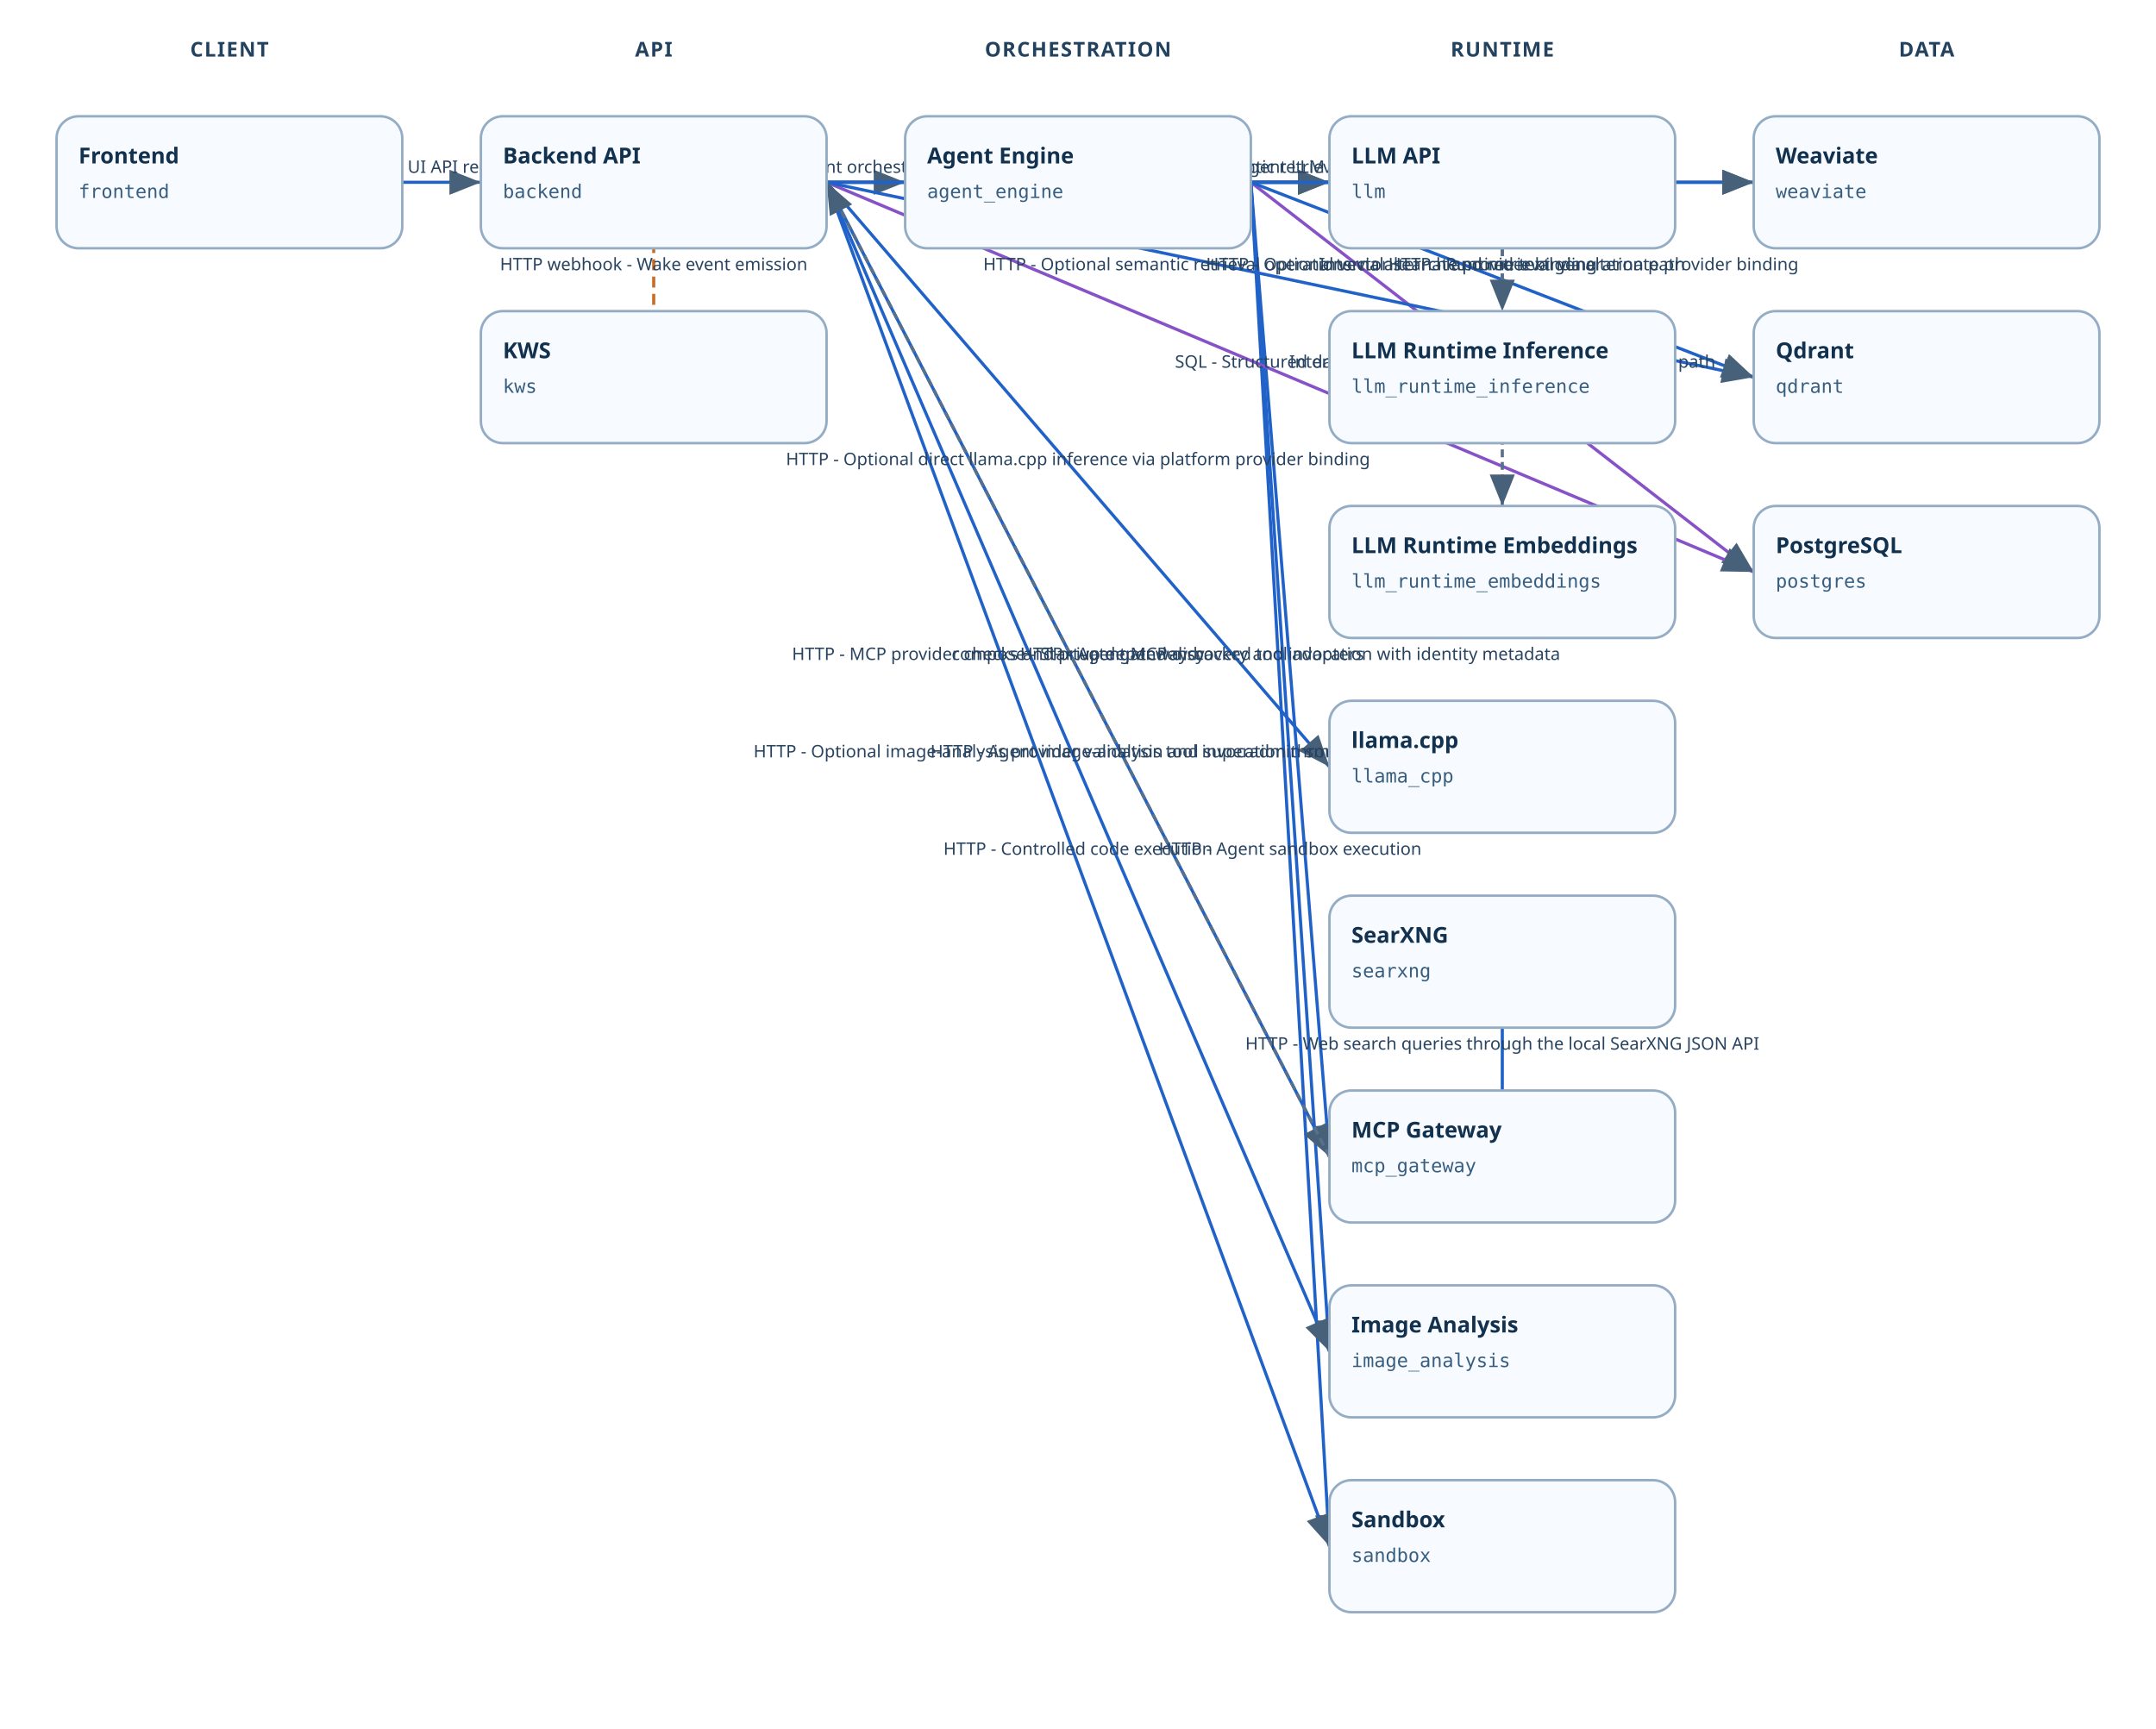
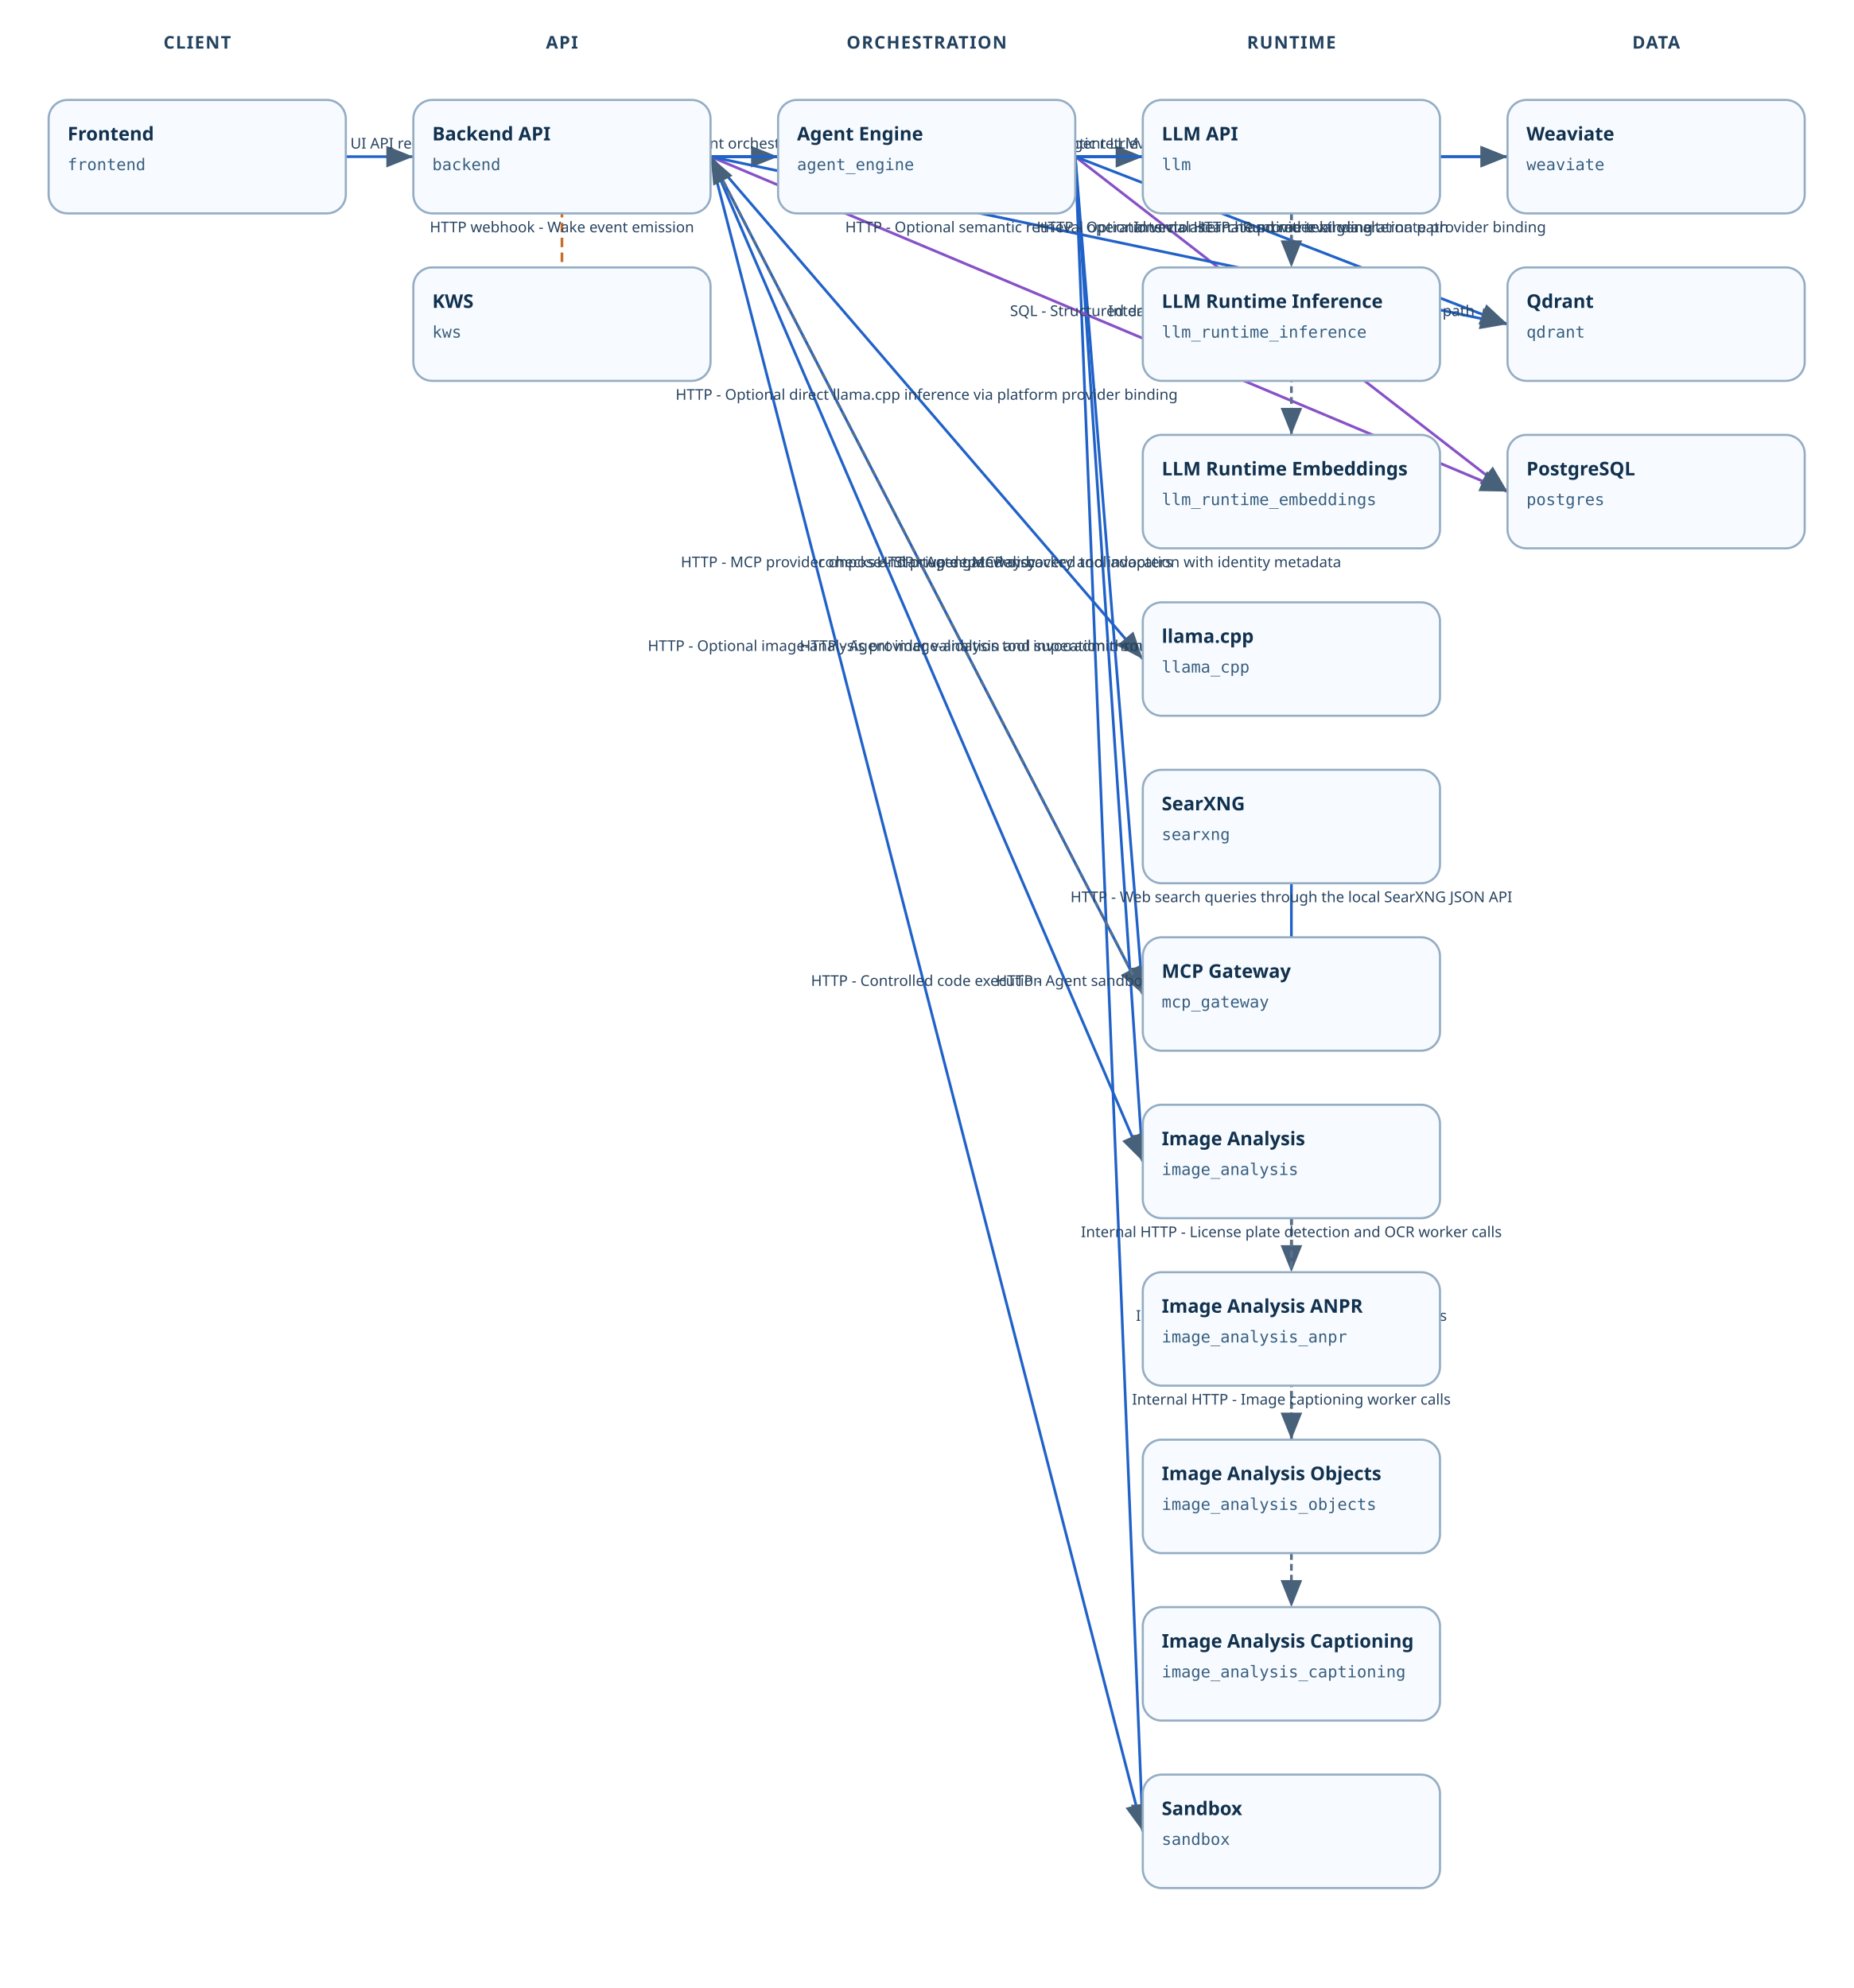
- <svg xmlns="http://www.w3.org/2000/svg" class="architecture-svg" width="1372" height="1100" viewBox="0 0 1372 1100" role="img" aria-labelledby="architecture-title architecture-desc">
+ <svg xmlns="http://www.w3.org/2000/svg" class="architecture-svg" width="1372" height="1472" viewBox="0 0 1372 1472" role="img" aria-labelledby="architecture-title architecture-desc">
  <defs>
    <marker id="architecture-arrow" markerWidth="12" markerHeight="8" refX="10" refY="4" orient="auto" markerUnits="strokeWidth">
      <path d="M0,0 L10,4 L0,8 z" fill="#48617a" />
    </marker>
  </defs>
  <style>
.group-label { font: 700 13px 'IBM Plex Sans', sans-serif; fill: #23425f; letter-spacing: 0.06em; text-anchor: middle; }
.architecture-node rect { fill: #f7fbff; stroke: #95adc4; stroke-width: 1.6; }
.architecture-node .node-title { font: 700 14px 'IBM Plex Sans', sans-serif; fill: #11314e; }
.architecture-node .node-subtitle { font: 500 12px 'IBM Plex Mono', monospace; fill: #385e7f; }
.architecture-edge { stroke-width: 2; stroke: #48617a; }
.architecture-edge-http { stroke: #2162c8; }
.architecture-edge-db { stroke: #8751c7; }
.architecture-edge-event { stroke: #c76e2a; stroke-dasharray: 7 4; }
.architecture-edge-internal { stroke: #58708a; stroke-dasharray: 5 3; }
.edge-label { font: 500 11px 'IBM Plex Sans', sans-serif; fill: #274360; text-anchor: middle; }
</style>
  <text class="group-label" x="146" y="36">CLIENT</text>
  <text class="group-label" x="416" y="36">API</text>
  <text class="group-label" x="686" y="36">ORCHESTRATION</text>
  <text class="group-label" x="956" y="36">RUNTIME</text>
  <text class="group-label" x="1226" y="36">DATA</text>
  <g id="architecture-edges">
    <line id="edge-agent_engine-image_analysis" class="architecture-edge architecture-edge-http" x1="796" y1="116" x2="846" y2="860" marker-end="url(#architecture-arrow)" />
    <line id="edge-agent_engine-llm" class="architecture-edge architecture-edge-http" x1="796" y1="116" x2="846" y2="116" marker-end="url(#architecture-arrow)" />
    <line id="edge-agent_engine-mcp_gateway" class="architecture-edge architecture-edge-http" x1="796" y1="116" x2="846" y2="736" marker-end="url(#architecture-arrow)" />
    <line id="edge-agent_engine-postgres" class="architecture-edge architecture-edge-db" x1="796" y1="116" x2="1116" y2="364" marker-end="url(#architecture-arrow)" />
    <line id="edge-agent_engine-qdrant" class="architecture-edge architecture-edge-http" x1="796" y1="116" x2="1116" y2="240" marker-end="url(#architecture-arrow)" />
-     <line id="edge-agent_engine-sandbox" class="architecture-edge architecture-edge-http" x1="796" y1="116" x2="846" y2="984" marker-end="url(#architecture-arrow)" />
+     <line id="edge-agent_engine-sandbox" class="architecture-edge architecture-edge-http" x1="796" y1="116" x2="846" y2="1356" marker-end="url(#architecture-arrow)" />
    <line id="edge-agent_engine-weaviate" class="architecture-edge architecture-edge-http" x1="796" y1="116" x2="1116" y2="116" marker-end="url(#architecture-arrow)" />
    <line id="edge-backend-agent_engine" class="architecture-edge architecture-edge-http" x1="526" y1="116" x2="576" y2="116" marker-end="url(#architecture-arrow)" />
    <line id="edge-backend-image_analysis" class="architecture-edge architecture-edge-http" x1="526" y1="116" x2="846" y2="860" marker-end="url(#architecture-arrow)" />
    <line id="edge-backend-llama_cpp" class="architecture-edge architecture-edge-http" x1="526" y1="116" x2="846" y2="488" marker-end="url(#architecture-arrow)" />
    <line id="edge-backend-llm" class="architecture-edge architecture-edge-http" x1="526" y1="116" x2="846" y2="116" marker-end="url(#architecture-arrow)" />
    <line id="edge-backend-mcp_gateway" class="architecture-edge architecture-edge-http" x1="526" y1="116" x2="846" y2="736" marker-end="url(#architecture-arrow)" />
    <line id="edge-backend-postgres" class="architecture-edge architecture-edge-db" x1="526" y1="116" x2="1116" y2="364" marker-end="url(#architecture-arrow)" />
    <line id="edge-backend-qdrant" class="architecture-edge architecture-edge-http" x1="526" y1="116" x2="1116" y2="240" marker-end="url(#architecture-arrow)" />
-     <line id="edge-backend-sandbox" class="architecture-edge architecture-edge-http" x1="526" y1="116" x2="846" y2="984" marker-end="url(#architecture-arrow)" />
+     <line id="edge-backend-sandbox" class="architecture-edge architecture-edge-http" x1="526" y1="116" x2="846" y2="1356" marker-end="url(#architecture-arrow)" />
    <line id="edge-backend-weaviate" class="architecture-edge architecture-edge-http" x1="526" y1="116" x2="1116" y2="116" marker-end="url(#architecture-arrow)" />
    <line id="edge-frontend-backend" class="architecture-edge architecture-edge-http" x1="256" y1="116" x2="306" y2="116" marker-end="url(#architecture-arrow)" />
+     <line id="edge-image_analysis-image_analysis_anpr" class="architecture-edge architecture-edge-internal" x1="956" y1="902" x2="956" y2="942" marker-end="url(#architecture-arrow)" />
+     <line id="edge-image_analysis-image_analysis_captioning" class="architecture-edge architecture-edge-internal" x1="956" y1="902" x2="956" y2="1190" marker-end="url(#architecture-arrow)" />
+     <line id="edge-image_analysis-image_analysis_objects" class="architecture-edge architecture-edge-internal" x1="956" y1="902" x2="956" y2="1066" marker-end="url(#architecture-arrow)" />
    <line id="edge-kws-backend" class="architecture-edge architecture-edge-event" x1="416" y1="282" x2="416" y2="74" marker-end="url(#architecture-arrow)" />
    <line id="edge-llm-llm_runtime_embeddings" class="architecture-edge architecture-edge-internal" x1="956" y1="158" x2="956" y2="322" marker-end="url(#architecture-arrow)" />
    <line id="edge-llm-llm_runtime_inference" class="architecture-edge architecture-edge-internal" x1="956" y1="158" x2="956" y2="198" marker-end="url(#architecture-arrow)" />
    <line id="edge-mcp_gateway-backend" class="architecture-edge architecture-edge-internal" x1="846" y1="736" x2="526" y2="116" marker-end="url(#architecture-arrow)" />
    <line id="edge-mcp_gateway-searxng" class="architecture-edge architecture-edge-http" x1="956" y1="778" x2="956" y2="570" marker-end="url(#architecture-arrow)" />
  </g>
  <g id="architecture-edge-labels">
    <text class="edge-label" x="821" y="482">HTTP - Agent image-analysis tool invocation through resolved platform runtime bindings</text>
    <text class="edge-label" x="821" y="110">HTTP - Agent LLM requests</text>
    <text class="edge-label" x="821" y="420">HTTP - Agent MCP discovery and invocation with identity metadata</text>
    <text class="edge-label" x="956" y="234">SQL - Agent structured persistence</text>
    <text class="edge-label" x="956" y="172">HTTP - Optional vector search and retrieval via alternate provider binding</text>
-     <text class="edge-label" x="821" y="544">HTTP - Agent sandbox execution</text>
+     <text class="edge-label" x="821" y="730">HTTP - Agent sandbox execution</text>
    <text class="edge-label" x="956" y="110">HTTP - Vector search and retrieval</text>
    <text class="edge-label" x="551" y="110">HTTP - Agent orchestration calls</text>
    <text class="edge-label" x="686" y="482">HTTP - Optional image-analysis provider validation and superadmin smoke tests</text>
    <text class="edge-label" x="686" y="296">HTTP - Optional direct llama.cpp inference via platform provider binding</text>
    <text class="edge-label" x="686" y="110">HTTP - Model inference and discovery</text>
    <text class="edge-label" x="686" y="420">HTTP - MCP provider checks and private gateway-backed tool adapters</text>
    <text class="edge-label" x="821" y="234">SQL - Structured data access</text>
    <text class="edge-label" x="821" y="172">HTTP - Optional semantic retrieval operations via alternate provider binding</text>
-     <text class="edge-label" x="686" y="544">HTTP - Controlled code execution</text>
+     <text class="edge-label" x="686" y="730">HTTP - Controlled code execution</text>
    <text class="edge-label" x="821" y="110">HTTP - Semantic retrieval operations</text>
    <text class="edge-label" x="281" y="110">HTTP - UI API requests</text>
+     <text class="edge-label" x="956" y="916">Internal HTTP - License plate detection and OCR worker calls</text>
+     <text class="edge-label" x="956" y="1040">Internal HTTP - Image captioning worker calls</text>
+     <text class="edge-label" x="956" y="978">Internal HTTP - Object detection worker calls</text>
    <text class="edge-label" x="416" y="172">HTTP webhook - Wake event emission</text>
    <text class="edge-label" x="956" y="234">Internal HTTP - Runtime embeddings execution path</text>
    <text class="edge-label" x="956" y="172">Internal HTTP - Runtime text generation path</text>
    <text class="edge-label" x="686" y="420">compose - Startup dependency</text>
    <text class="edge-label" x="956" y="668">HTTP - Web search queries through the local SearXNG JSON API</text>
  </g>
  <g id="architecture-nodes">
    <g id="node-frontend" class="architecture-node architecture-node-frontend architecture-group-client" data-container="frontend">
      <rect x="36" y="74" width="220" height="84" rx="14" ry="14" />
      <text class="node-title" x="50" y="104">Frontend</text>
      <text class="node-subtitle" x="50" y="126">frontend</text>
    </g>
    <g id="node-backend" class="architecture-node architecture-node-backend architecture-group-api" data-container="backend">
      <rect x="306" y="74" width="220" height="84" rx="14" ry="14" />
      <text class="node-title" x="320" y="104">Backend API</text>
      <text class="node-subtitle" x="320" y="126">backend</text>
    </g>
    <g id="node-kws" class="architecture-node architecture-node-kws architecture-group-api" data-container="kws">
      <rect x="306" y="198" width="220" height="84" rx="14" ry="14" />
      <text class="node-title" x="320" y="228">KWS</text>
      <text class="node-subtitle" x="320" y="250">kws</text>
    </g>
    <g id="node-agent_engine" class="architecture-node architecture-node-agent_engine architecture-group-orchestration" data-container="agent_engine">
      <rect x="576" y="74" width="220" height="84" rx="14" ry="14" />
      <text class="node-title" x="590" y="104">Agent Engine</text>
      <text class="node-subtitle" x="590" y="126">agent_engine</text>
    </g>
    <g id="node-llm" class="architecture-node architecture-node-llm architecture-group-runtime" data-container="llm">
      <rect x="846" y="74" width="220" height="84" rx="14" ry="14" />
      <text class="node-title" x="860" y="104">LLM API</text>
      <text class="node-subtitle" x="860" y="126">llm</text>
    </g>
    <g id="node-llm_runtime_inference" class="architecture-node architecture-node-llm_runtime_inference architecture-group-runtime" data-container="llm_runtime_inference">
      <rect x="846" y="198" width="220" height="84" rx="14" ry="14" />
      <text class="node-title" x="860" y="228">LLM Runtime Inference</text>
      <text class="node-subtitle" x="860" y="250">llm_runtime_inference</text>
    </g>
    <g id="node-llm_runtime_embeddings" class="architecture-node architecture-node-llm_runtime_embeddings architecture-group-runtime" data-container="llm_runtime_embeddings">
      <rect x="846" y="322" width="220" height="84" rx="14" ry="14" />
      <text class="node-title" x="860" y="352">LLM Runtime Embeddings</text>
      <text class="node-subtitle" x="860" y="374">llm_runtime_embeddings</text>
    </g>
    <g id="node-llama_cpp" class="architecture-node architecture-node-llama_cpp architecture-group-runtime" data-container="llama_cpp">
      <rect x="846" y="446" width="220" height="84" rx="14" ry="14" />
      <text class="node-title" x="860" y="476">llama.cpp</text>
      <text class="node-subtitle" x="860" y="498">llama_cpp</text>
    </g>
    <g id="node-searxng" class="architecture-node architecture-node-searxng architecture-group-runtime" data-container="searxng">
      <rect x="846" y="570" width="220" height="84" rx="14" ry="14" />
      <text class="node-title" x="860" y="600">SearXNG</text>
      <text class="node-subtitle" x="860" y="622">searxng</text>
    </g>
    <g id="node-mcp_gateway" class="architecture-node architecture-node-mcp_gateway architecture-group-runtime" data-container="mcp_gateway">
      <rect x="846" y="694" width="220" height="84" rx="14" ry="14" />
      <text class="node-title" x="860" y="724">MCP Gateway</text>
      <text class="node-subtitle" x="860" y="746">mcp_gateway</text>
    </g>
    <g id="node-image_analysis" class="architecture-node architecture-node-image_analysis architecture-group-runtime" data-container="image_analysis">
      <rect x="846" y="818" width="220" height="84" rx="14" ry="14" />
      <text class="node-title" x="860" y="848">Image Analysis</text>
      <text class="node-subtitle" x="860" y="870">image_analysis</text>
    </g>
+     <g id="node-image_analysis_anpr" class="architecture-node architecture-node-image_analysis_anpr architecture-group-runtime" data-container="image_analysis_anpr">
+       <rect x="846" y="942" width="220" height="84" rx="14" ry="14" />
+       <text class="node-title" x="860" y="972">Image Analysis ANPR</text>
+       <text class="node-subtitle" x="860" y="994">image_analysis_anpr</text>
+     </g>
+     <g id="node-image_analysis_objects" class="architecture-node architecture-node-image_analysis_objects architecture-group-runtime" data-container="image_analysis_objects">
+       <rect x="846" y="1066" width="220" height="84" rx="14" ry="14" />
+       <text class="node-title" x="860" y="1096">Image Analysis Objects</text>
+       <text class="node-subtitle" x="860" y="1118">image_analysis_objects</text>
+     </g>
+     <g id="node-image_analysis_captioning" class="architecture-node architecture-node-image_analysis_captioning architecture-group-runtime" data-container="image_analysis_captioning">
+       <rect x="846" y="1190" width="220" height="84" rx="14" ry="14" />
+       <text class="node-title" x="860" y="1220">Image Analysis Captioning</text>
+       <text class="node-subtitle" x="860" y="1242">image_analysis_captioning</text>
+     </g>
    <g id="node-sandbox" class="architecture-node architecture-node-sandbox architecture-group-runtime" data-container="sandbox">
-       <rect x="846" y="942" width="220" height="84" rx="14" ry="14" />
-       <text class="node-title" x="860" y="972">Sandbox</text>
-       <text class="node-subtitle" x="860" y="994">sandbox</text>
+       <rect x="846" y="1314" width="220" height="84" rx="14" ry="14" />
+       <text class="node-title" x="860" y="1344">Sandbox</text>
+       <text class="node-subtitle" x="860" y="1366">sandbox</text>
    </g>
    <g id="node-weaviate" class="architecture-node architecture-node-weaviate architecture-group-data" data-container="weaviate">
      <rect x="1116" y="74" width="220" height="84" rx="14" ry="14" />
      <text class="node-title" x="1130" y="104">Weaviate</text>
      <text class="node-subtitle" x="1130" y="126">weaviate</text>
    </g>
    <g id="node-qdrant" class="architecture-node architecture-node-qdrant architecture-group-data" data-container="qdrant">
      <rect x="1116" y="198" width="220" height="84" rx="14" ry="14" />
      <text class="node-title" x="1130" y="228">Qdrant</text>
      <text class="node-subtitle" x="1130" y="250">qdrant</text>
    </g>
    <g id="node-postgres" class="architecture-node architecture-node-postgres architecture-group-data" data-container="postgres">
      <rect x="1116" y="322" width="220" height="84" rx="14" ry="14" />
      <text class="node-title" x="1130" y="352">PostgreSQL</text>
      <text class="node-subtitle" x="1130" y="374">postgres</text>
    </g>
  </g>
</svg>
